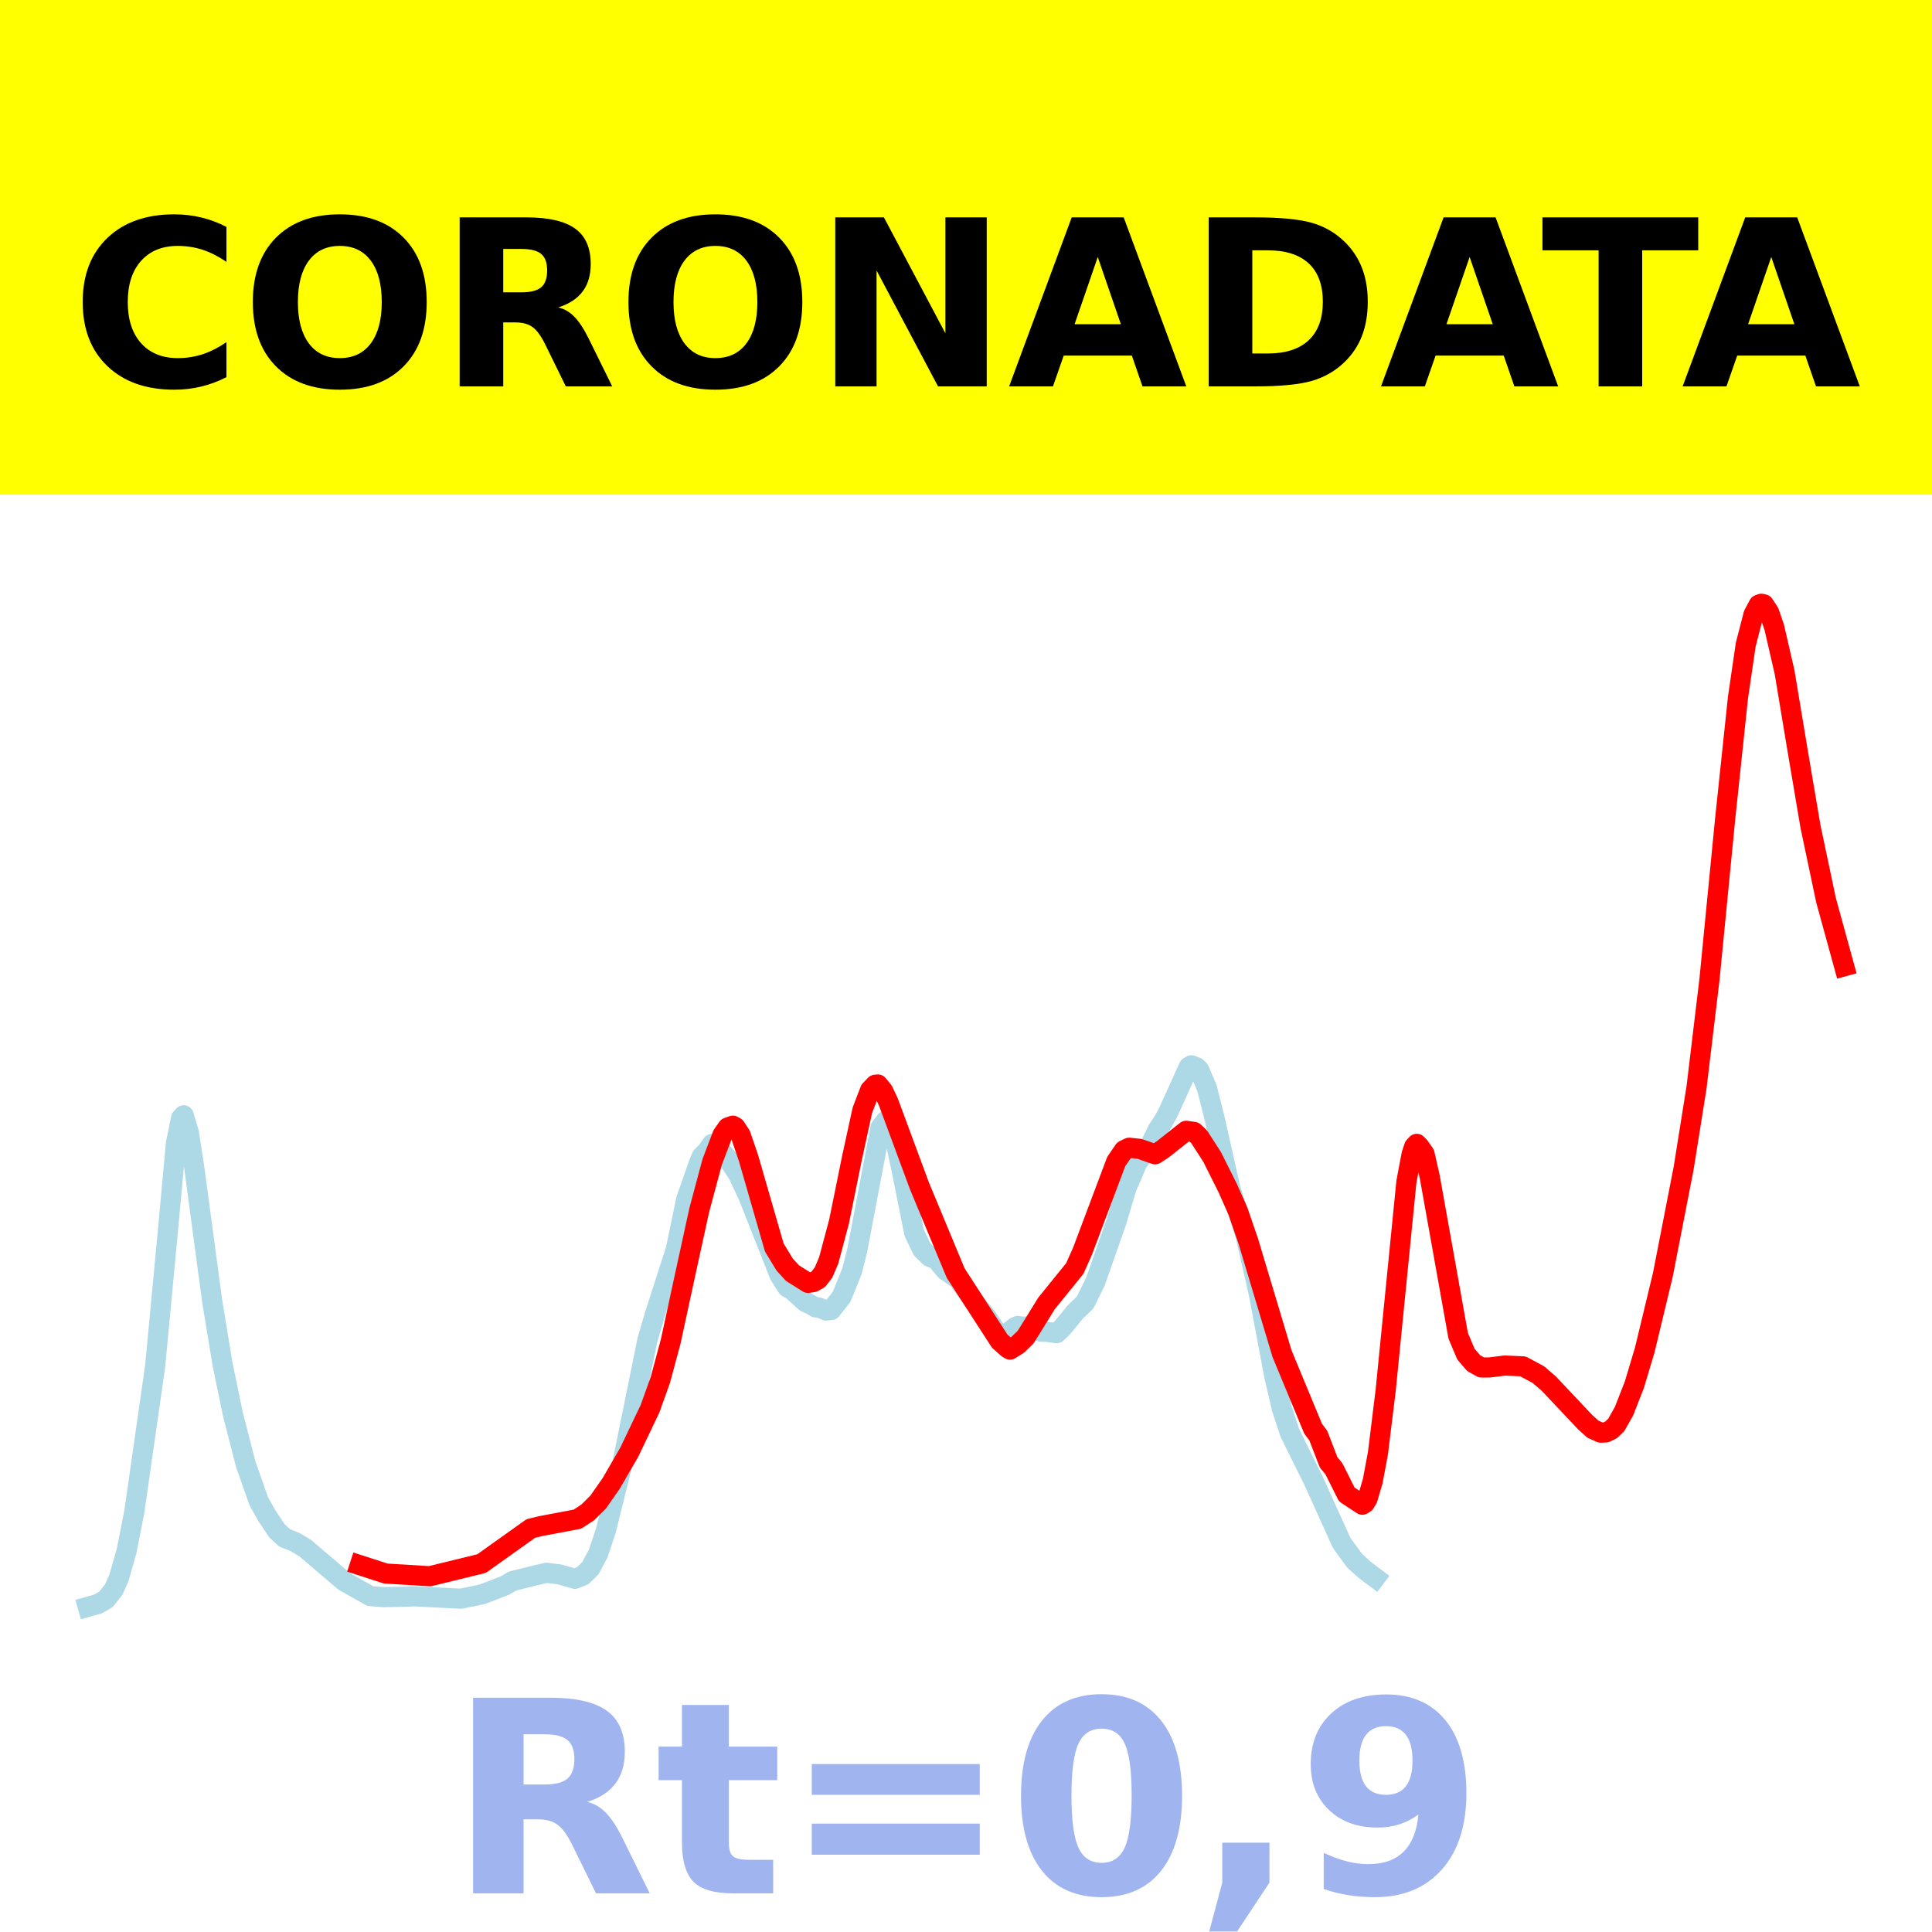
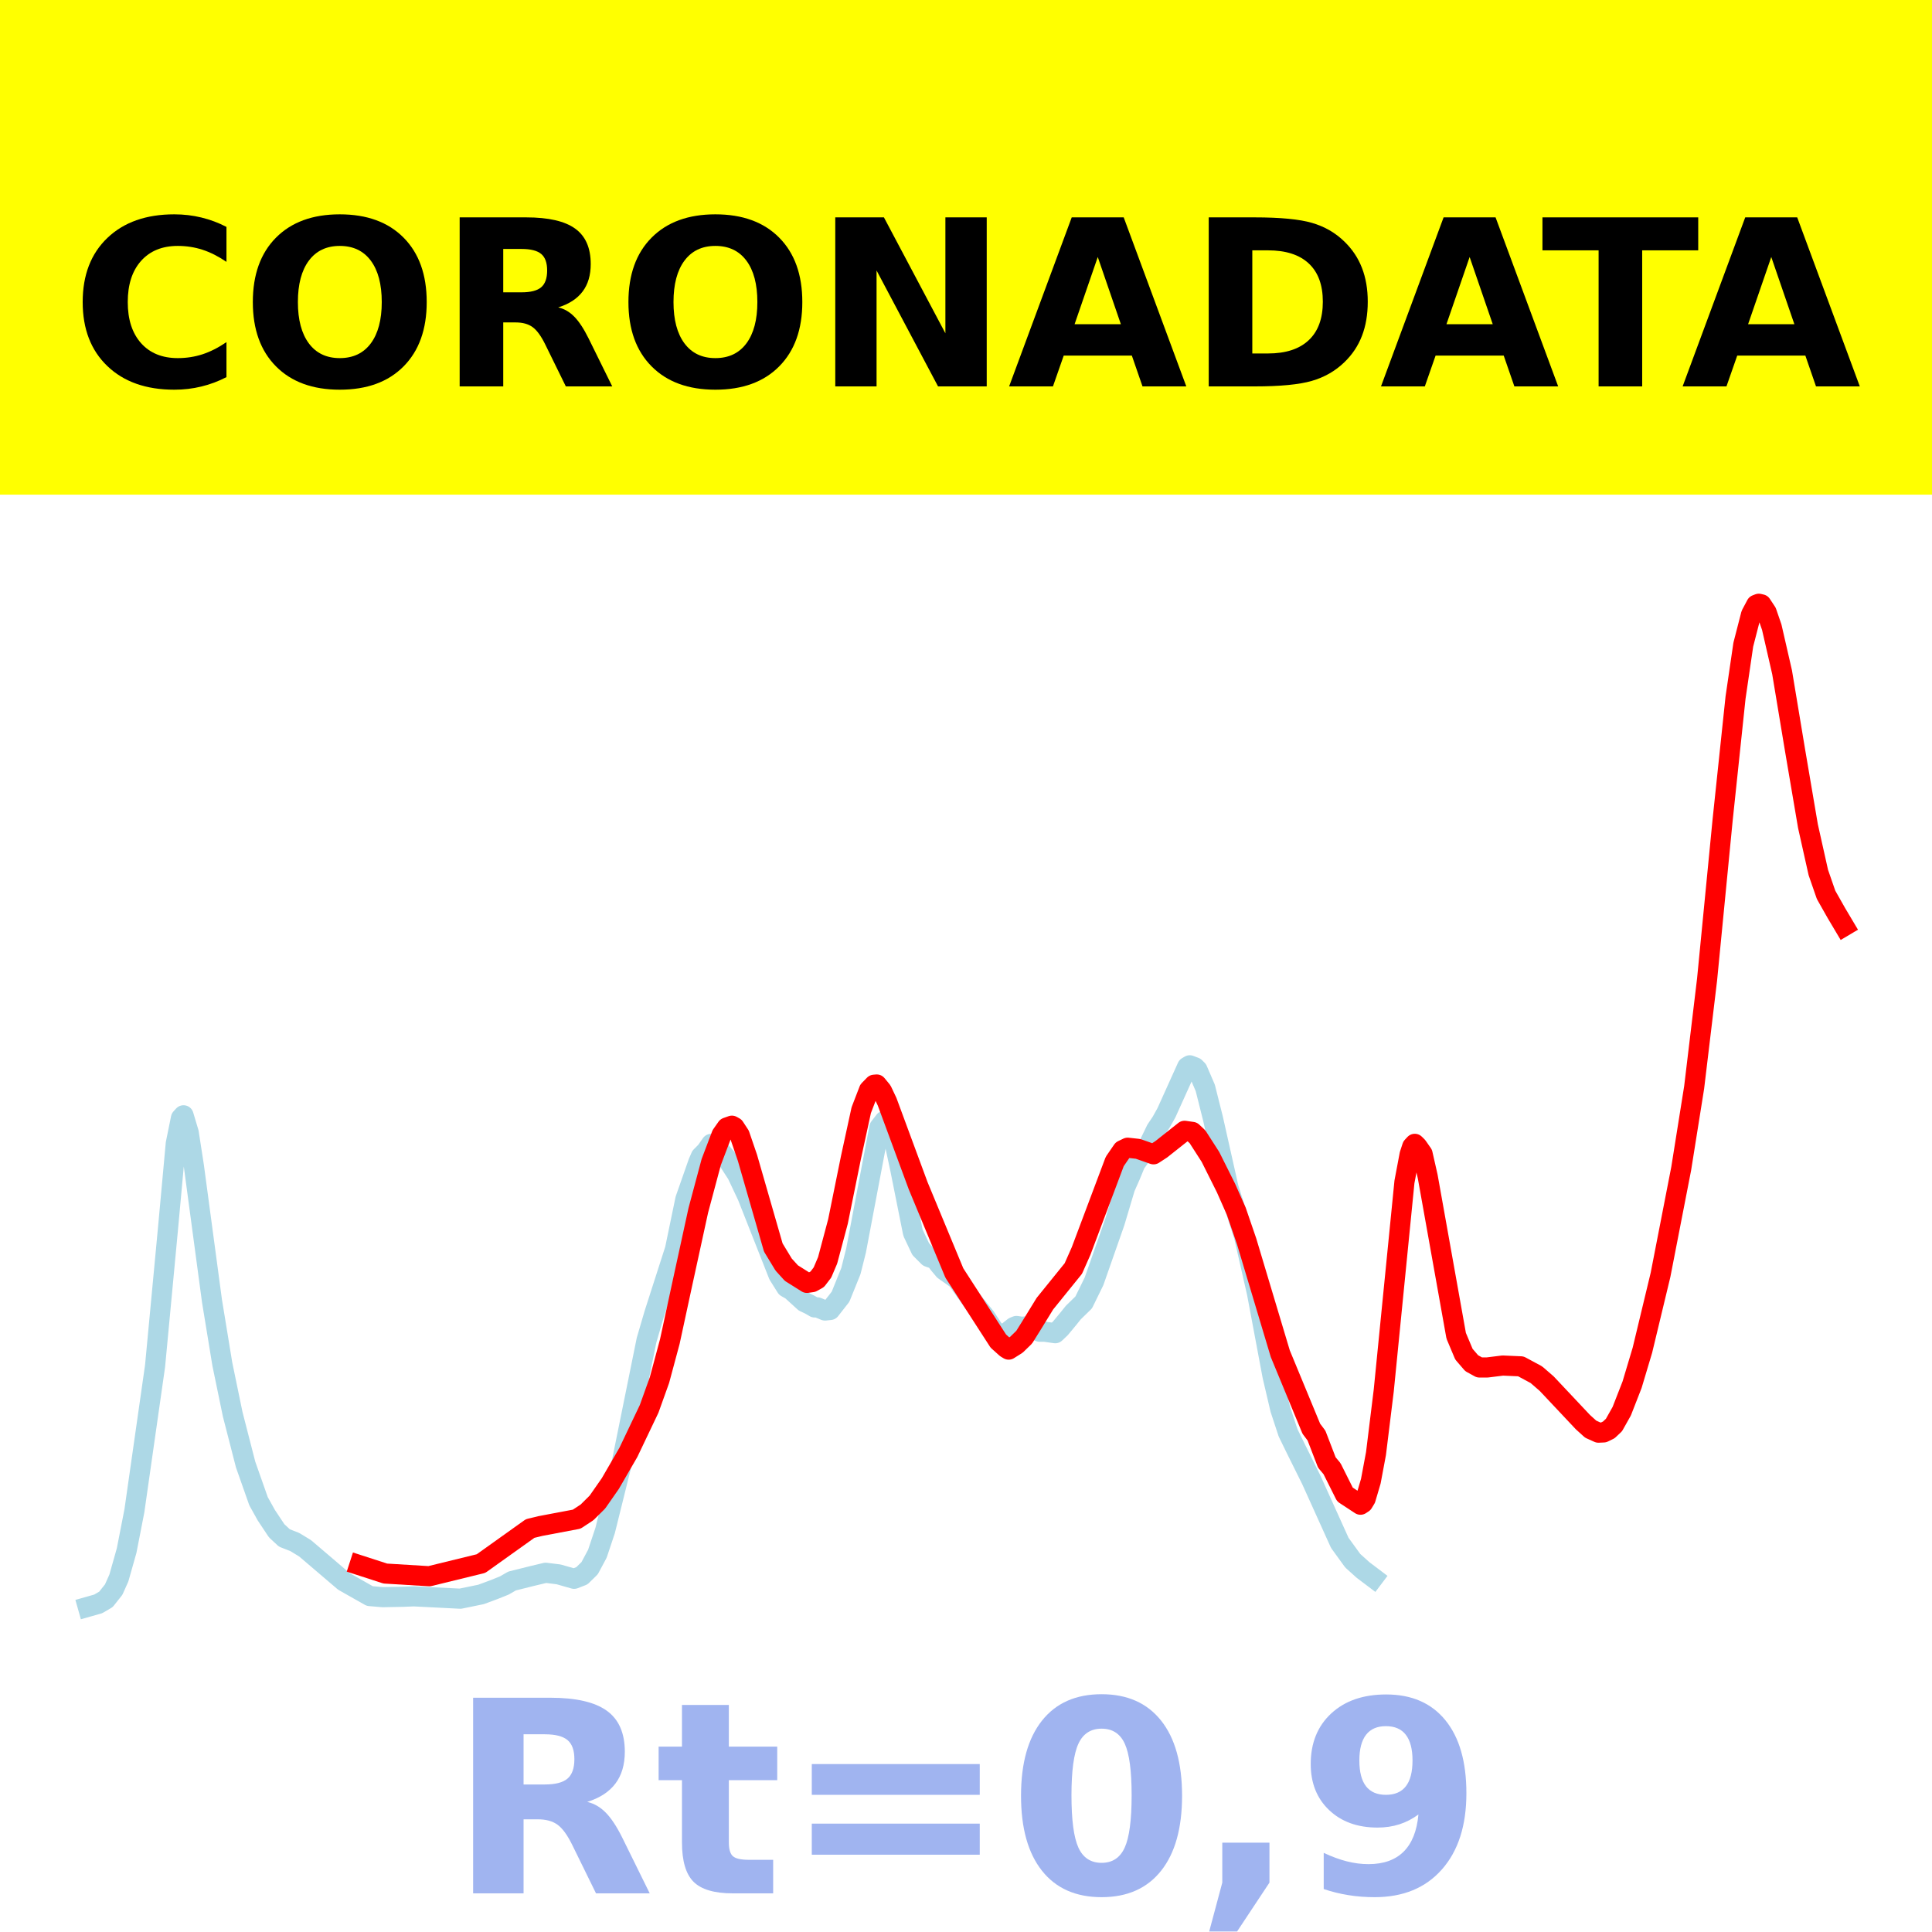
<svg xmlns="http://www.w3.org/2000/svg" xmlns:xlink="http://www.w3.org/1999/xlink" height="144pt" version="1.1" viewBox="0 0 144 144" width="144pt">
  <defs>
    <style type="text/css">*{stroke-linecap:butt;stroke-linejoin:round;}</style>
  </defs>
  <g id="figure_1">
    <g id="patch_1">
      <path d="M 0 144  L 144 144  L 144 0  L 0 0  z " style="fill:#ffffff;" />
    </g>
    <g id="axes_1">
      <g id="patch_2">
        <path d="M 0 144  L 144 144  L 144 0  L 0 0  z " style="fill:#ffffff;" />
      </g>
      <g id="line2d_1">
-         <path clip-path="url(#p57848f15e7)" d="M 6.545 119.765  L 7.318 119.546  L 7.897 119.209  L 8.476 118.479  L 8.862 117.618  L 9.442 115.576  L 10.021 112.611  L 11.566 101.812  L 12.531 91.565  L 13.11 85.237  L 13.496 83.34  L 13.689 83.128  L 14.076 84.416  L 14.462 86.903  L 15.813 96.965  L 16.586 101.674  L 17.358 105.404  L 18.323 109.157  L 19.289 111.893  L 19.868 112.932  L 20.64 114.094  L 21.22 114.631  L 21.992 114.932  L 22.764 115.402  L 25.66 117.869  L 27.591 118.961  L 28.557 119.044  L 30.101 119.014  L 30.874 118.982  L 34.349 119.157  L 35.894 118.84  L 36.859 118.483  L 37.632 118.174  L 38.211 117.84  L 39.755 117.455  L 40.721 117.225  L 41.686 117.344  L 42.845 117.674  L 43.424 117.45  L 44.003 116.884  L 44.582 115.804  L 45.162 114.068  L 46.32 109.406  L 48.251 99.886  L 48.83 97.914  L 50.375 93.115  L 51.147 89.388  L 52.113 86.638  L 52.306 86.197  L 52.692 85.808  L 53.078 85.258  L 53.464 85.465  L 54.237 86.335  L 55.009 87.524  L 55.781 89.164  L 58.098 95.027  L 58.677 95.949  L 59.064 96.168  L 60.029 97.046  L 60.415 97.228  L 60.801 97.45  L 60.994 97.44  L 61.574 97.679  L 61.96 97.637  L 62.732 96.65  L 63.504 94.739  L 63.891 93.204  L 65.628 84.036  L 66.014 83.538  L 66.208 83.644  L 66.401 83.939  L 66.787 85.27  L 67.173 87.063  L 68.138 91.882  L 68.718 93.105  L 69.297 93.684  L 69.49 93.754  L 69.683 93.7  L 70.069 94.212  L 70.455 94.672  L 71.421 95.352  L 72 96.171  L 72.579 96.976  L 73.545 98.166  L 74.124 99.05  L 74.51 99.463  L 74.896 99.52  L 75.669 98.909  L 75.862 98.83  L 76.248 98.888  L 76.634 98.862  L 77.599 99.26  L 77.986 99.261  L 78.758 99.37  L 79.144 99.004  L 79.723 98.308  L 80.109 97.827  L 80.882 97.076  L 81.654 95.502  L 83.199 91.097  L 83.971 88.515  L 84.357 87.643  L 84.743 86.711  L 85.709 85.396  L 86.288 84.199  L 86.674 83.626  L 87.06 82.933  L 88.605 79.517  L 88.798 79.402  L 89.184 79.549  L 89.377 79.741  L 89.957 81.085  L 90.536 83.385  L 91.694 88.539  L 92.467 90.961  L 92.853 92.156  L 93.818 96.393  L 94.977 102.562  L 95.556 105.032  L 96.135 106.788  L 96.714 107.973  L 97.873 110.301  L 99.997 114.994  L 100.962 116.324  L 101.735 117.019  L 102.507 117.602  L 102.507 117.602  " style="fill:none;stroke:#add8e6;stroke-linecap:square;stroke-width:1.5;" />
+         <path clip-path="url(#p9b13202907)" d="M 6.545 119.765  L 7.317 119.546  L 7.895 119.209  L 8.473 118.479  L 8.859 117.618  L 9.437 115.576  L 10.016 112.611  L 11.558 101.812  L 12.522 91.565  L 13.101 85.237  L 13.486 83.34  L 13.679 83.128  L 14.065 84.416  L 14.45 86.903  L 15.8 96.965  L 16.571 101.674  L 17.342 105.404  L 18.306 109.157  L 19.27 111.893  L 19.848 112.932  L 20.62 114.094  L 21.198 114.631  L 21.969 114.932  L 22.74 115.402  L 25.632 117.869  L 27.56 118.961  L 28.524 119.044  L 30.067 119.014  L 30.838 118.982  L 34.308 119.157  L 35.851 118.84  L 36.815 118.483  L 37.586 118.174  L 38.164 117.84  L 39.707 117.455  L 40.671 117.225  L 41.634 117.344  L 42.791 117.674  L 43.37 117.45  L 43.948 116.884  L 44.526 115.804  L 45.105 114.068  L 46.262 109.406  L 48.19 99.886  L 48.768 97.914  L 50.31 93.115  L 51.082 89.388  L 52.046 86.638  L 52.238 86.197  L 52.624 85.808  L 53.01 85.258  L 53.395 85.465  L 54.166 86.335  L 54.937 87.524  L 55.709 89.164  L 58.022 95.027  L 58.601 95.949  L 58.986 96.168  L 59.95 97.046  L 60.336 97.228  L 60.721 97.45  L 60.914 97.44  L 61.493 97.679  L 61.878 97.637  L 62.649 96.65  L 63.421 94.739  L 63.806 93.204  L 65.541 84.036  L 65.927 83.538  L 66.12 83.644  L 66.312 83.939  L 66.698 85.27  L 67.084 87.063  L 68.048 91.882  L 68.626 93.105  L 69.204 93.684  L 69.397 93.754  L 69.59 93.7  L 69.976 94.212  L 70.361 94.672  L 71.325 95.352  L 71.904 96.171  L 72.482 96.976  L 73.446 98.166  L 74.024 99.05  L 74.41 99.463  L 74.796 99.52  L 75.567 98.909  L 75.76 98.83  L 76.145 98.888  L 76.531 98.862  L 77.495 99.26  L 77.88 99.261  L 78.651 99.37  L 79.037 99.004  L 79.615 98.308  L 80.001 97.827  L 80.772 97.076  L 81.543 95.502  L 83.086 91.097  L 83.857 88.515  L 84.243 87.643  L 84.628 86.711  L 85.592 85.396  L 86.171 84.199  L 86.556 83.626  L 86.942 82.933  L 88.484 79.517  L 88.677 79.402  L 89.063 79.549  L 89.255 79.741  L 89.834 81.085  L 90.412 83.385  L 91.569 88.539  L 92.34 90.961  L 92.726 92.156  L 93.69 96.393  L 94.846 102.562  L 95.425 105.032  L 96.003 106.788  L 96.582 107.973  L 97.738 110.301  L 99.859 114.994  L 100.823 116.324  L 101.594 117.019  L 102.366 117.602  L 102.366 117.602  " style="fill:none;stroke:#add8e6;stroke-linecap:square;stroke-width:1.5;" />
      </g>
      <g id="line2d_2">
-         <path clip-path="url(#p57848f15e7)" d="M 26.819 116.658  L 28.75 117.283  L 32.032 117.483  L 35.894 116.54  L 39.562 113.926  L 40.335 113.74  L 43.038 113.23  L 43.81 112.722  L 44.582 111.957  L 45.548 110.575  L 46.899 108.244  L 48.444 105.01  L 49.216 102.858  L 49.989 99.991  L 50.954 95.528  L 52.113 90.219  L 53.078 86.615  L 53.85 84.586  L 54.237 84.039  L 54.623 83.902  L 54.816 84.01  L 55.202 84.598  L 55.781 86.289  L 57.712 92.982  L 58.484 94.253  L 59.064 94.89  L 60.222 95.618  L 60.608 95.564  L 60.994 95.351  L 61.381 94.847  L 61.767 93.941  L 62.539 91.046  L 63.504 86.292  L 64.277 82.745  L 64.856 81.244  L 65.242 80.849  L 65.435 80.833  L 65.821 81.302  L 66.208 82.117  L 68.525 88.376  L 71.228 94.882  L 74.51 99.957  L 75.089 100.476  L 75.282 100.592  L 75.862 100.228  L 76.441 99.665  L 77.02 98.739  L 77.986 97.169  L 80.109 94.547  L 80.689 93.242  L 83.199 86.571  L 83.778 85.729  L 84.164 85.544  L 84.936 85.629  L 86.095 86.036  L 86.674 85.659  L 88.412 84.284  L 88.991 84.367  L 89.377 84.729  L 90.343 86.228  L 91.501 88.543  L 92.274 90.284  L 93.046 92.531  L 95.556 100.896  L 97.873 106.488  L 98.259 107.001  L 99.031 109.004  L 99.418 109.465  L 100.383 111.392  L 101.541 112.152  L 101.735 112.026  L 101.928 111.708  L 102.314 110.399  L 102.7 108.342  L 103.279 103.637  L 104.824 88.09  L 105.21 86.047  L 105.403 85.462  L 105.596 85.255  L 105.789 85.445  L 106.175 85.999  L 106.562 87.696  L 108.685 99.56  L 109.265 100.934  L 109.844 101.606  L 110.423 101.924  L 111.002 101.923  L 112.161 101.78  L 113.512 101.839  L 114.671 102.462  L 115.443 103.13  L 118.146 105.998  L 118.726 106.521  L 119.305 106.782  L 119.691 106.765  L 120.077 106.576  L 120.463 106.212  L 121.043 105.185  L 121.815 103.211  L 122.587 100.634  L 123.939 95.02  L 125.484 87.097  L 126.449 81.05  L 127.414 73.005  L 128.573 61.133  L 129.538 51.997  L 130.117 48.048  L 130.697 45.799  L 131.083 45.075  L 131.276 45  L 131.469 45.045  L 131.855 45.63  L 132.241 46.748  L 133.014 50.11  L 133.979 55.912  L 134.944 61.61  L 136.103 67.101  L 137.455 72.021  L 137.455 72.021  " style="fill:none;stroke:#ff0000;stroke-linecap:square;stroke-width:1.5;" />
+         <path clip-path="url(#p9b13202907)" d="M 26.789 116.658  L 28.717 117.283  L 31.995 117.483  L 35.851 116.54  L 39.514 113.926  L 40.285 113.74  L 42.984 113.23  L 43.755 112.722  L 44.526 111.957  L 45.49 110.575  L 46.84 108.244  L 48.382 105.01  L 49.154 102.858  L 49.925 99.991  L 50.889 95.528  L 52.046 90.219  L 53.01 86.615  L 53.781 84.586  L 54.166 84.039  L 54.552 83.902  L 54.745 84.01  L 55.13 84.598  L 55.709 86.289  L 57.637 92.982  L 58.408 94.253  L 58.986 94.89  L 60.143 95.618  L 60.529 95.564  L 60.914 95.351  L 61.3 94.847  L 61.685 93.941  L 62.457 91.046  L 63.421 86.292  L 64.192 82.745  L 64.77 81.244  L 65.156 80.849  L 65.349 80.833  L 65.734 81.302  L 66.12 82.117  L 68.433 88.376  L 71.132 94.882  L 74.41 99.957  L 74.988 100.476  L 75.181 100.592  L 75.76 100.228  L 76.338 99.665  L 76.916 98.739  L 77.88 97.169  L 80.001 94.547  L 80.579 93.242  L 83.086 86.571  L 83.664 85.729  L 84.05 85.544  L 84.821 85.629  L 85.978 86.036  L 86.556 85.659  L 88.291 84.284  L 88.87 84.367  L 89.255 84.729  L 90.219 86.228  L 91.376 88.543  L 92.147 90.284  L 92.918 92.531  L 95.425 100.896  L 97.738 106.488  L 98.124 107.001  L 98.895 109.004  L 99.281 109.465  L 100.245 111.392  L 101.402 112.152  L 101.594 112.026  L 101.787 111.708  L 102.173 110.399  L 102.558 108.342  L 103.137 103.637  L 104.679 88.09  L 105.065 86.047  L 105.257 85.462  L 105.45 85.255  L 105.643 85.445  L 106.029 85.999  L 106.414 87.696  L 108.535 99.56  L 109.113 100.934  L 109.692 101.606  L 110.27 101.924  L 110.849 101.923  L 112.005 101.78  L 113.355 101.839  L 114.512 102.462  L 115.283 103.13  L 117.982 105.998  L 118.56 106.521  L 119.139 106.782  L 119.524 106.765  L 119.91 106.576  L 120.296 106.212  L 120.874 105.185  L 121.645 103.211  L 122.416 100.634  L 123.766 95.02  L 125.308 87.097  L 126.272 81.05  L 127.236 73.005  L 128.393 61.133  L 129.357 51.997  L 129.935 48.048  L 130.514 45.799  L 130.899 45.075  L 131.092 45  L 131.285 45.045  L 131.671 45.629  L 132.056 46.748  L 132.827 50.11  L 133.791 55.911  L 134.755 61.578  L 135.527 65.03  L 136.105 66.697  L 136.876 68.059  L 137.455 69.033  L 137.455 69.033  " style="fill:none;stroke:#ff0000;stroke-linecap:square;stroke-width:1.5;" />
      </g>
      <g id="patch_3">
        <path d="M 0 144  L 0 0  " style="fill:none;stroke:#ffffff;stroke-linecap:square;stroke-linejoin:miter;stroke-width:0.8;" />
      </g>
      <g id="patch_4">
        <path d="M 144 144  L 144 0  " style="fill:none;stroke:#ffffff;stroke-linecap:square;stroke-linejoin:miter;stroke-width:0.8;" />
      </g>
      <g id="patch_5">
-         <path d="M -0 144  L 144 144  " style="fill:none;stroke:#ffffff;stroke-linecap:square;stroke-linejoin:miter;stroke-width:0.8;" />
+         <path d="M 0 144  L 144 144  " style="fill:none;stroke:#ffffff;stroke-linecap:square;stroke-linejoin:miter;stroke-width:0.8;" />
      </g>
      <g id="patch_6">
-         <path d="M -0 0  L 144 0  " style="fill:none;stroke:#ffffff;stroke-linecap:square;stroke-linejoin:miter;stroke-width:0.8;" />
+         <path d="M 0 0  L 144 0  " style="fill:none;stroke:#ffffff;stroke-linecap:square;stroke-linejoin:miter;stroke-width:0.8;" />
      </g>
    </g>
    <g id="text_1">
      <g id="patch_7">
        <path d="M -64.848 36.368  L 208.848 36.368  L 208.848 -7.654  L -64.848 -7.654  z " style="fill:#ffff00;stroke:#ffff00;stroke-linejoin:miter;" />
      </g>
      <g transform="translate(72 9.45018)scale(0.1728 -0.1728)" />
      <g transform="translate(-60.87375 28.8)scale(0.1728 -0.1728)">
        <defs>
          <path id="DejaVuSans-Bold-32" />
          <path d="M 67 4  Q 61.812 1.312 56.203 -0.047  Q 50.594 -1.422 44.484 -1.422  Q 26.266 -1.422 15.625 8.766  Q 4.984 18.953 4.984 36.375  Q 4.984 53.859 15.625 64.031  Q 26.266 74.219 44.484 74.219  Q 50.594 74.219 56.203 72.844  Q 61.812 71.484 67 68.797  L 67 53.719  Q 61.766 57.281 56.688 58.938  Q 51.609 60.594 46 60.594  Q 35.938 60.594 30.172 54.141  Q 24.422 47.703 24.422 36.375  Q 24.422 25.094 30.172 18.641  Q 35.938 12.203 46 12.203  Q 51.609 12.203 56.688 13.859  Q 61.766 15.531 67 19.094  z " id="DejaVuSans-Bold-67" />
          <path d="M 42.484 60.594  Q 33.891 60.594 29.156 54.25  Q 24.422 47.906 24.422 36.375  Q 24.422 24.906 29.156 18.547  Q 33.891 12.203 42.484 12.203  Q 51.125 12.203 55.859 18.547  Q 60.594 24.906 60.594 36.375  Q 60.594 47.906 55.859 54.25  Q 51.125 60.594 42.484 60.594  z M 42.484 74.219  Q 60.062 74.219 70.016 64.156  Q 79.984 54.109 79.984 36.375  Q 79.984 18.703 70.016 8.641  Q 60.062 -1.422 42.484 -1.422  Q 24.953 -1.422 14.969 8.641  Q 4.984 18.703 4.984 36.375  Q 4.984 54.109 14.969 64.156  Q 24.953 74.219 42.484 74.219  z " id="DejaVuSans-Bold-79" />
          <path d="M 35.891 40.578  Q 41.797 40.578 44.359 42.766  Q 46.922 44.969 46.922 50  Q 46.922 54.984 44.359 57.125  Q 41.797 59.281 35.891 59.281  L 27.984 59.281  L 27.984 40.578  z M 27.984 27.594  L 27.984 0  L 9.188 0  L 9.188 72.906  L 37.891 72.906  Q 52.297 72.906 59 68.062  Q 65.719 63.234 65.719 52.781  Q 65.719 45.562 62.219 40.922  Q 58.734 36.281 51.703 34.078  Q 55.562 33.203 58.609 30.094  Q 61.672 27 64.797 20.703  L 75 0  L 54.984 0  L 46.094 18.109  Q 43.406 23.578 40.641 25.578  Q 37.891 27.594 33.297 27.594  z " id="DejaVuSans-Bold-82" />
          <path d="M 9.188 72.906  L 30.172 72.906  L 56.688 22.906  L 56.688 72.906  L 74.516 72.906  L 74.516 0  L 53.516 0  L 27 50  L 27 0  L 9.188 0  z " id="DejaVuSans-Bold-78" />
          <path d="M 53.422 13.281  L 24.031 13.281  L 19.391 0  L 0.484 0  L 27.484 72.906  L 49.906 72.906  L 76.906 0  L 58.016 0  z M 28.719 26.812  L 48.688 26.812  L 38.719 55.812  z " id="DejaVuSans-Bold-65" />
          <path d="M 27.984 58.688  L 27.984 14.203  L 34.719 14.203  Q 46.234 14.203 52.312 19.922  Q 58.406 25.641 58.406 36.531  Q 58.406 47.359 52.344 53.016  Q 46.297 58.688 34.719 58.688  z M 9.188 72.906  L 29 72.906  Q 45.609 72.906 53.734 70.531  Q 61.859 68.172 67.672 62.5  Q 72.797 57.562 75.281 51.109  Q 77.781 44.672 77.781 36.531  Q 77.781 28.266 75.281 21.797  Q 72.797 15.328 67.672 10.406  Q 61.812 4.734 53.609 2.359  Q 45.406 0 29 0  L 9.188 0  z " id="DejaVuSans-Bold-68" />
          <path d="M 0.484 72.906  L 67.672 72.906  L 67.672 58.688  L 43.5 58.688  L 43.5 0  L 24.703 0  L 24.703 58.688  L 0.484 58.688  z " id="DejaVuSans-Bold-84" />
        </defs>
        <use xlink:href="#DejaVuSans-Bold-32" />
        <use x="34.814" xlink:href="#DejaVuSans-Bold-32" />
        <use x="69.629" xlink:href="#DejaVuSans-Bold-32" />
        <use x="104.443" xlink:href="#DejaVuSans-Bold-32" />
        <use x="139.258" xlink:href="#DejaVuSans-Bold-32" />
        <use x="174.072" xlink:href="#DejaVuSans-Bold-32" />
        <use x="208.887" xlink:href="#DejaVuSans-Bold-32" />
        <use x="243.701" xlink:href="#DejaVuSans-Bold-32" />
        <use x="278.516" xlink:href="#DejaVuSans-Bold-32" />
        <use x="313.33" xlink:href="#DejaVuSans-Bold-32" />
        <use x="348.145" xlink:href="#DejaVuSans-Bold-32" />
        <use x="382.959" xlink:href="#DejaVuSans-Bold-67" />
        <use x="456.348" xlink:href="#DejaVuSans-Bold-79" />
        <use x="541.357" xlink:href="#DejaVuSans-Bold-82" />
        <use x="618.359" xlink:href="#DejaVuSans-Bold-79" />
        <use x="703.369" xlink:href="#DejaVuSans-Bold-78" />
        <use x="787.061" xlink:href="#DejaVuSans-Bold-65" />
        <use x="864.453" xlink:href="#DejaVuSans-Bold-68" />
        <use x="947.461" xlink:href="#DejaVuSans-Bold-65" />
        <use x="1017.104" xlink:href="#DejaVuSans-Bold-84" />
        <use x="1077.566" xlink:href="#DejaVuSans-Bold-65" />
        <use x="1154.959" xlink:href="#DejaVuSans-Bold-32" />
        <use x="1189.773" xlink:href="#DejaVuSans-Bold-32" />
        <use x="1224.588" xlink:href="#DejaVuSans-Bold-32" />
        <use x="1259.402" xlink:href="#DejaVuSans-Bold-32" />
        <use x="1294.217" xlink:href="#DejaVuSans-Bold-32" />
        <use x="1329.031" xlink:href="#DejaVuSans-Bold-32" />
        <use x="1363.846" xlink:href="#DejaVuSans-Bold-32" />
        <use x="1398.66" xlink:href="#DejaVuSans-Bold-32" />
        <use x="1433.475" xlink:href="#DejaVuSans-Bold-32" />
        <use x="1468.289" xlink:href="#DejaVuSans-Bold-32" />
        <use x="1503.104" xlink:href="#DejaVuSans-Bold-32" />
      </g>
    </g>
    <g id="text_2">
      <g style="fill:#4169e1;opacity:0.5;" transform="translate(33.42656 141.12)scale(0.2 -0.2)">
        <defs>
          <path d="M 27.484 70.219  L 27.484 54.688  L 45.516 54.688  L 45.516 42.188  L 27.484 42.188  L 27.484 19  Q 27.484 15.188 29 13.844  Q 30.516 12.5 35.016 12.5  L 44 12.5  L 44 0  L 29 0  Q 18.656 0 14.328 4.312  Q 10.016 8.641 10.016 19  L 10.016 42.188  L 1.312 42.188  L 1.312 54.688  L 10.016 54.688  L 10.016 70.219  z " id="DejaVuSans-Bold-116" />
          <path d="M 10.594 48.188  L 73.188 48.188  L 73.188 36.719  L 10.594 36.719  z M 10.594 25.984  L 73.188 25.984  L 73.188 14.406  L 10.594 14.406  z " id="DejaVuSans-Bold-61" />
          <path d="M 46 36.531  Q 46 50.203 43.438 55.781  Q 40.875 61.375 34.812 61.375  Q 28.766 61.375 26.172 55.781  Q 23.578 50.203 23.578 36.531  Q 23.578 22.703 26.172 17.031  Q 28.766 11.375 34.812 11.375  Q 40.828 11.375 43.406 17.031  Q 46 22.703 46 36.531  z M 64.797 36.375  Q 64.797 18.266 56.984 8.422  Q 49.172 -1.422 34.812 -1.422  Q 20.406 -1.422 12.594 8.422  Q 4.781 18.266 4.781 36.375  Q 4.781 54.547 12.594 64.375  Q 20.406 74.219 34.812 74.219  Q 49.172 74.219 56.984 64.375  Q 64.797 54.547 64.797 36.375  z " id="DejaVuSans-Bold-48" />
          <path d="M 10.203 18.891  L 27.781 18.891  L 27.781 4  L 15.719 -14.203  L 5.328 -14.203  L 10.203 4  z " id="DejaVuSans-Bold-44" />
          <path d="M 10.016 1.609  L 10.016 15.094  Q 14.5 12.984 18.594 11.938  Q 22.703 10.891 26.703 10.891  Q 35.109 10.891 39.797 15.547  Q 44.484 20.219 45.312 29.391  Q 42 26.953 38.234 25.734  Q 34.469 24.516 30.078 24.516  Q 18.891 24.516 12.031 31.031  Q 5.172 37.547 5.172 48.188  Q 5.172 59.969 12.812 67.047  Q 20.453 74.125 33.297 74.125  Q 47.562 74.125 55.375 64.5  Q 63.188 54.891 63.188 37.312  Q 63.188 19.234 54.047 8.906  Q 44.922 -1.422 29 -1.422  Q 23.875 -1.422 19.188 -0.656  Q 14.5 0.094 10.016 1.609  z M 33.203 36.719  Q 38.141 36.719 40.625 39.906  Q 43.109 43.109 43.109 49.516  Q 43.109 55.859 40.625 59.078  Q 38.141 62.312 33.203 62.312  Q 28.266 62.312 25.781 59.078  Q 23.297 55.859 23.297 49.516  Q 23.297 43.109 25.781 39.906  Q 28.266 36.719 33.203 36.719  z " id="DejaVuSans-Bold-57" />
        </defs>
        <use xlink:href="#DejaVuSans-Bold-82" />
        <use x="77.002" xlink:href="#DejaVuSans-Bold-116" />
        <use x="124.805" xlink:href="#DejaVuSans-Bold-61" />
        <use x="208.594" xlink:href="#DejaVuSans-Bold-48" />
        <use x="278.174" xlink:href="#DejaVuSans-Bold-44" />
        <use x="316.162" xlink:href="#DejaVuSans-Bold-57" />
      </g>
    </g>
  </g>
  <defs>
-     <clipPath id="p57848f15e7">
+     <clipPath id="p9b13202907">
      <rect height="144" width="144" x="0" y="0" />
    </clipPath>
  </defs>
</svg>
